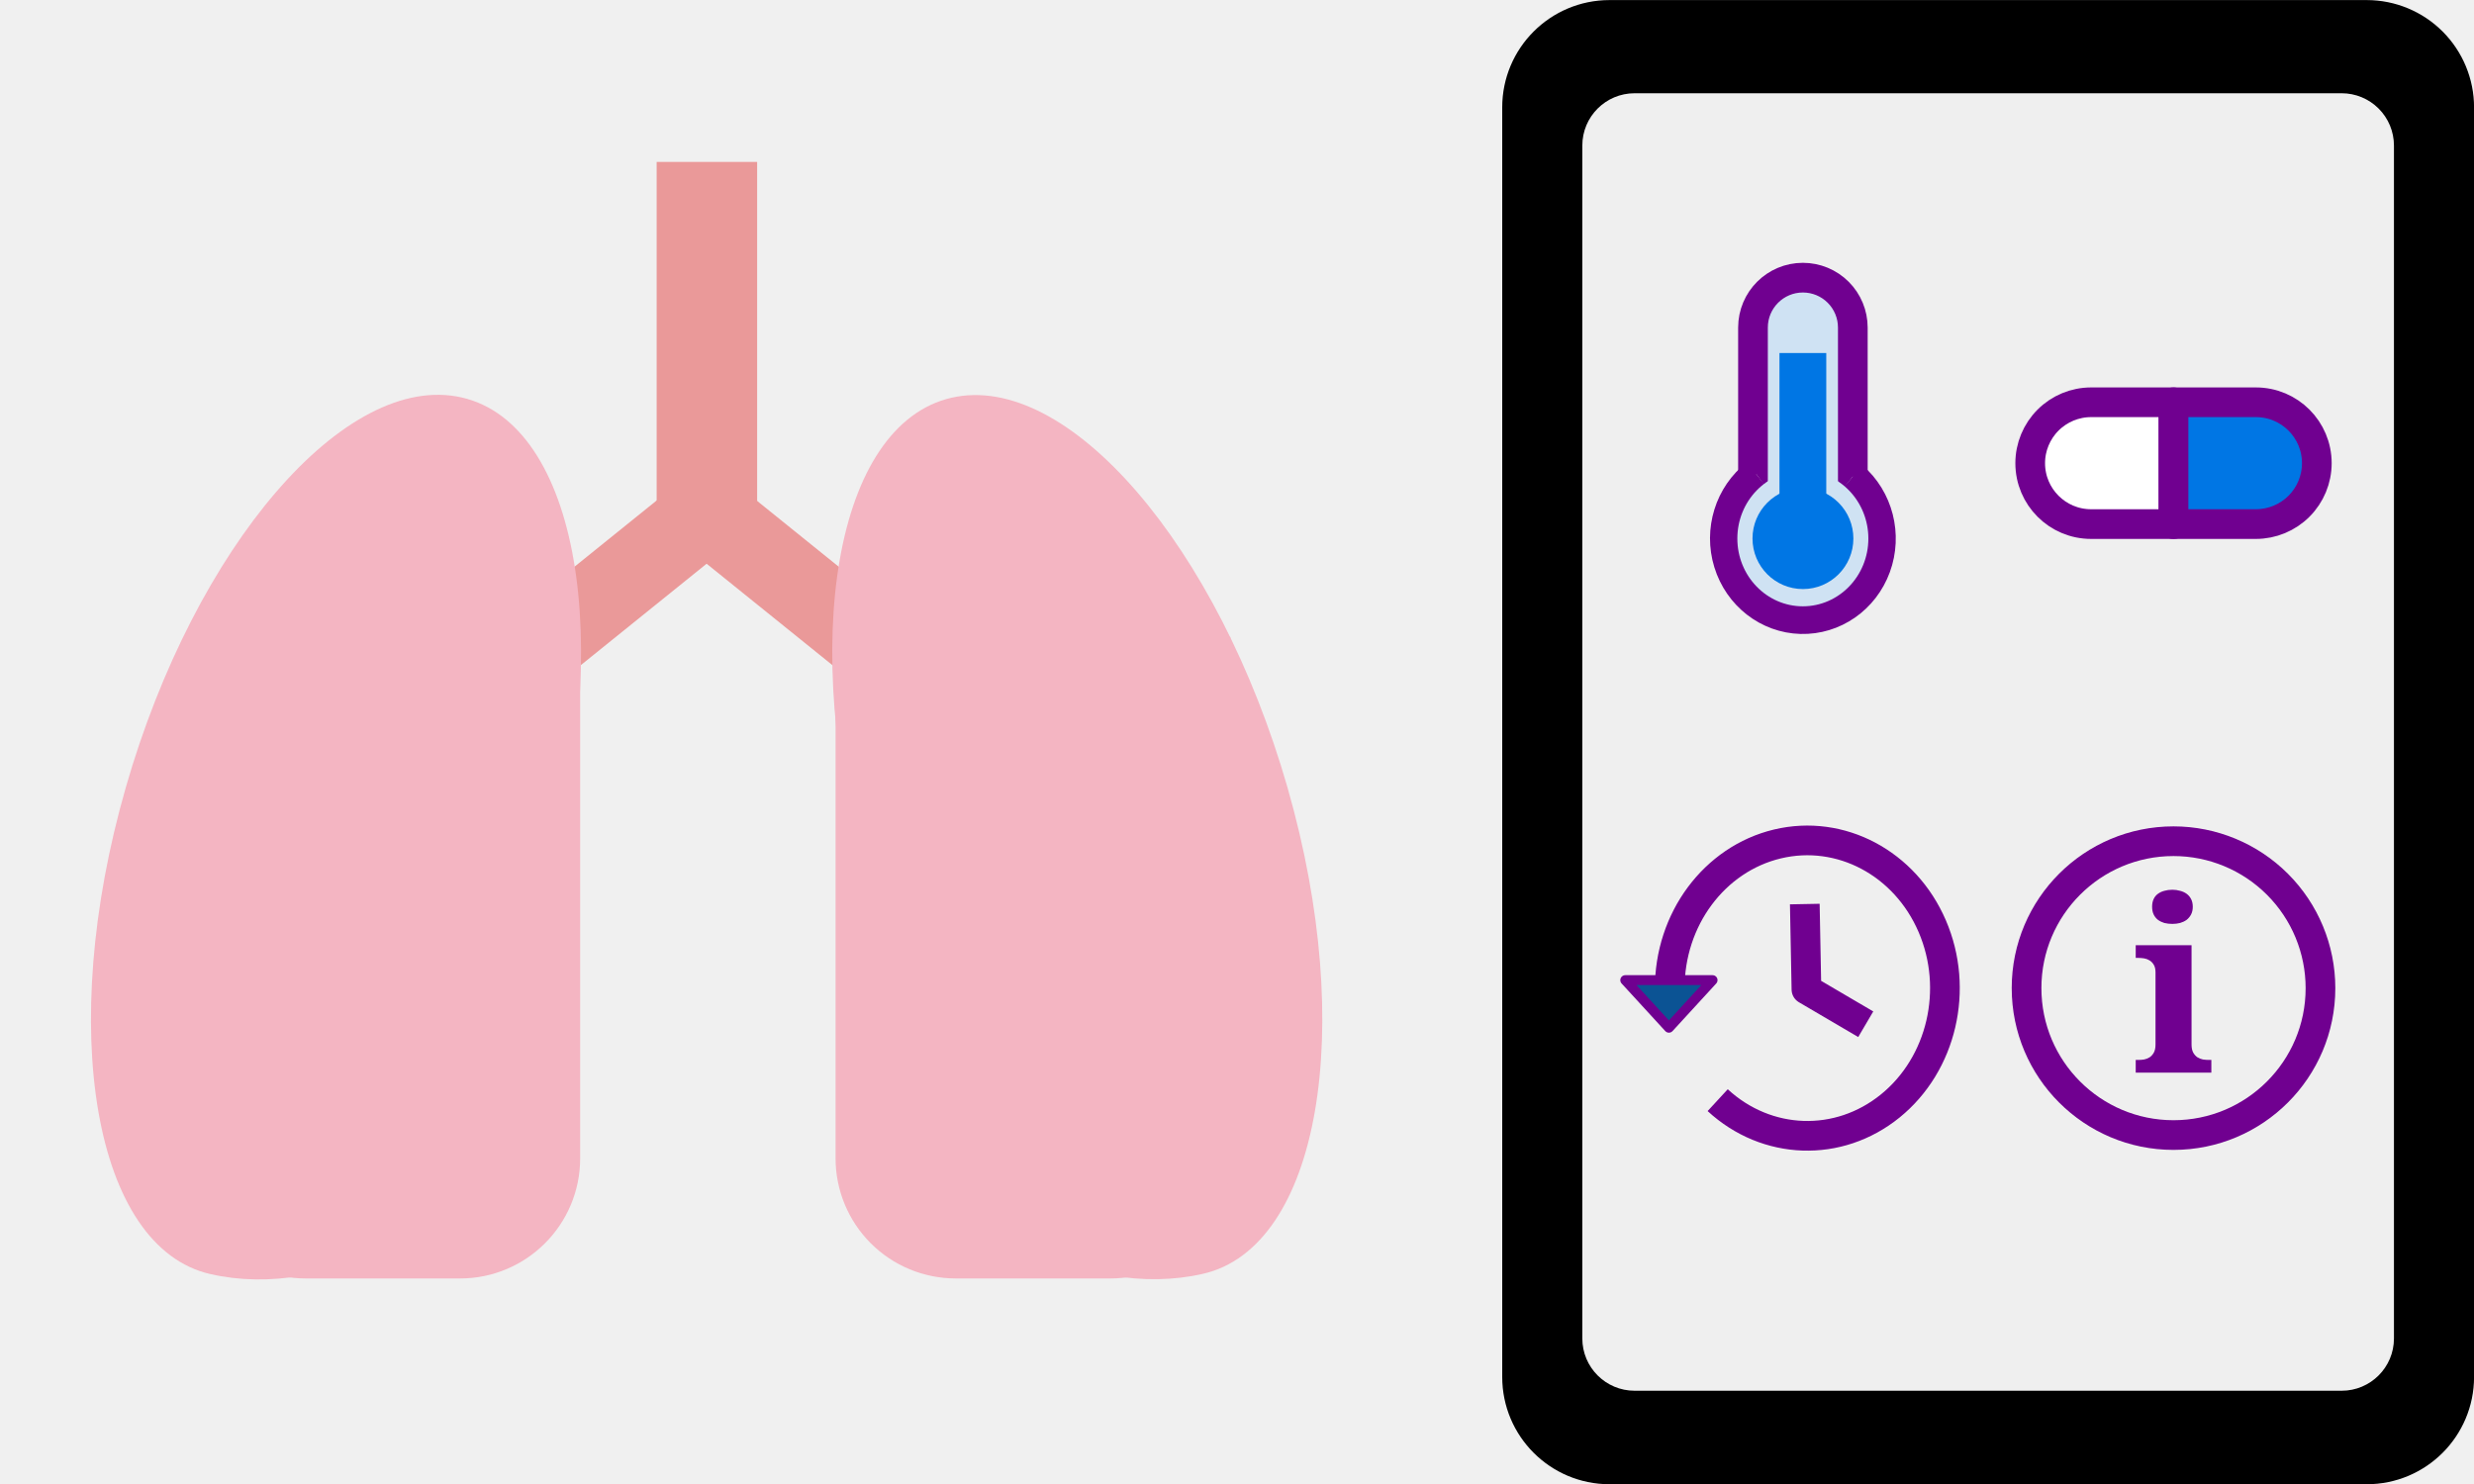
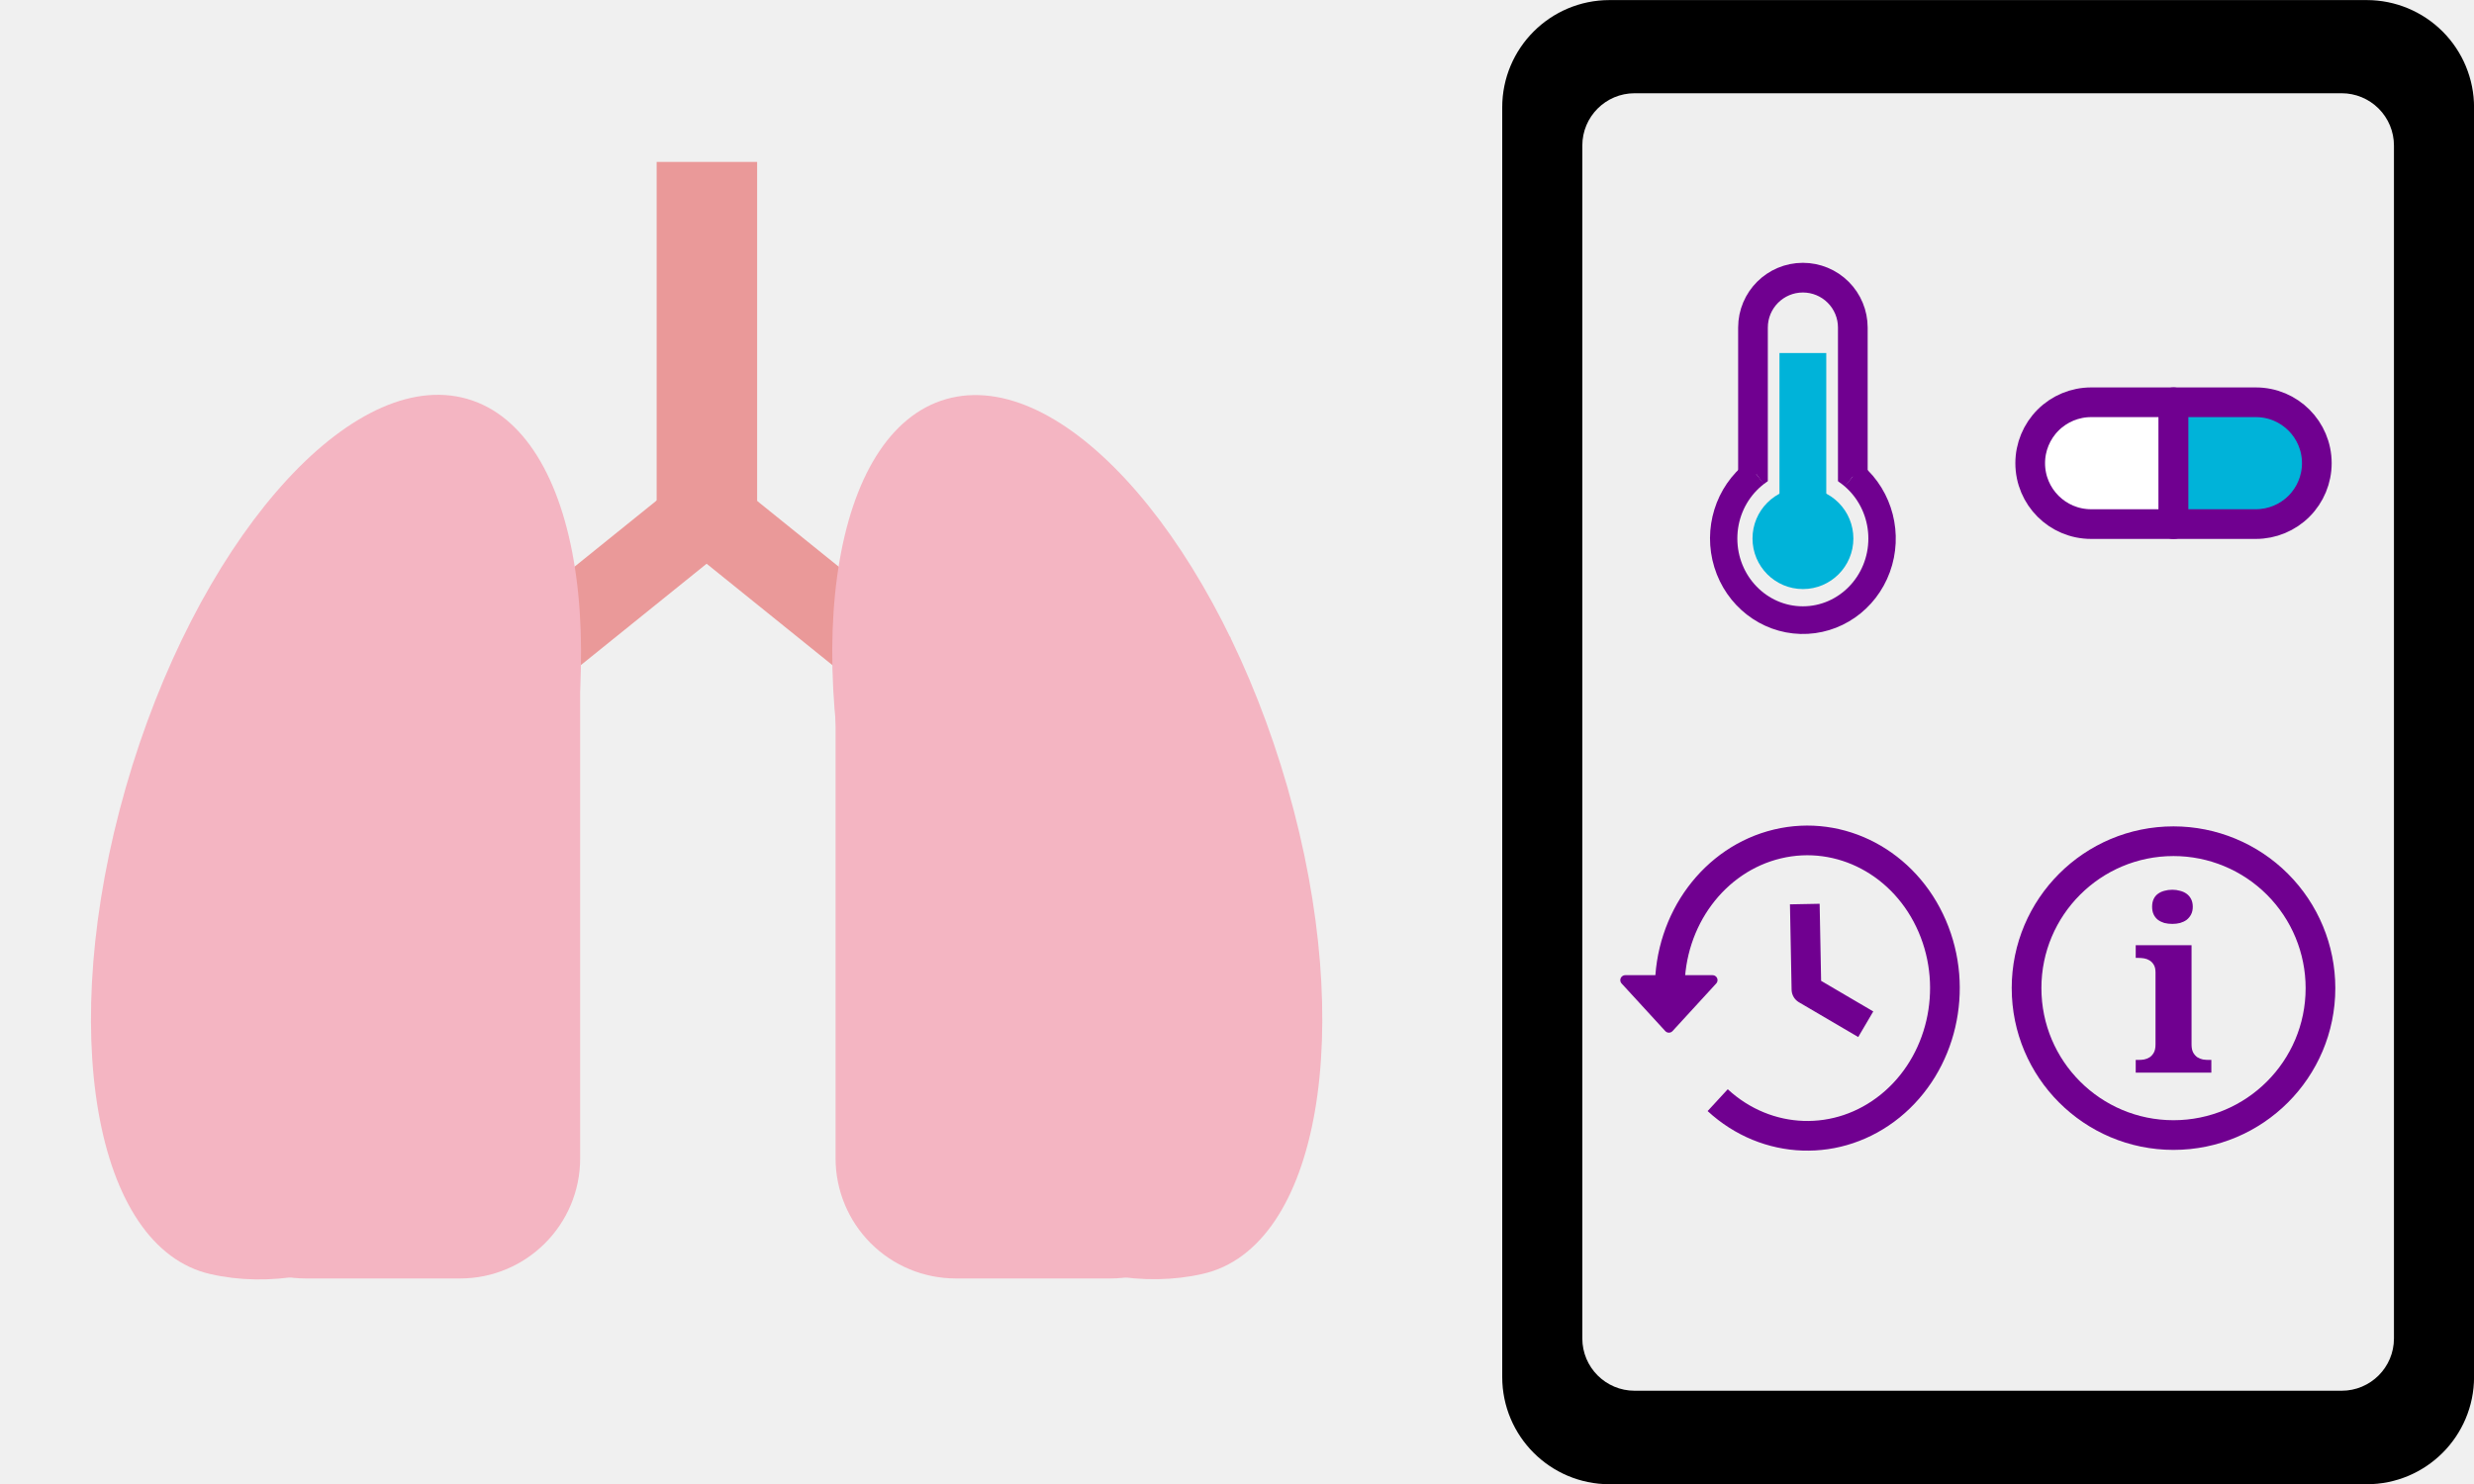
<svg xmlns="http://www.w3.org/2000/svg" version="1.1" viewBox="0.0 0.0 250.0 150.0" fill="none" stroke="none" stroke-linecap="square" stroke-miterlimit="10">
  <clipPath id="p.0">
    <path d="m0 0l250.0 0l0 150.0l-250.0 0l0 -150.0z" clip-rule="nonzero" />
  </clipPath>
  <g clip-path="url(#p.0)">
    <path fill="#000000" fill-opacity="0.0" d="m0 0l250.0 0l0 150.0l-250.0 0z" fill-rule="evenodd" />
    <path fill="#000000" d="m151.801 10.854l0 0c0 -5.99 4.856 -10.846 10.846 -10.846l76.513 0c2.876 0 5.635 1.143 7.669 3.177c2.034 2.034 3.177 4.793 3.177 7.669l0 128.324c0 5.99 -4.856 10.846 -10.846 10.846l-76.513 0c-5.99 0 -10.846 -4.856 -10.846 -10.846z" fill-rule="evenodd" />
    <path fill="#efefef" d="m159.895 14.71l0 0c0 -2.919 2.366 -5.285 5.285 -5.285l71.446 0c1.402 0 2.746 0.557 3.737 1.548c0.991 0.991 1.548 2.335 1.548 3.737l0 120.579c0 2.919 -2.366 5.285 -5.285 5.285l-71.446 0l0 0c-2.919 0 -5.285 -2.366 -5.285 -5.285z" fill-rule="evenodd" />
    <path fill="#ea9999" d="m66.357 16.367l10.154 0l0 39.691l-10.154 0z" fill-rule="evenodd" />
    <path fill="#ea9999" d="m66.474 50.492l7.953 4.051l-21.378 17.24l-7.953 -4.051z" fill-rule="evenodd" />
    <path fill="#ea9999" d="m76.335 50.492l-7.953 4.051l21.378 17.24l7.953 -4.051z" fill-rule="evenodd" />
    <path fill="#f4b5c2" d="m130.109 79.623l0 0c7.015 24.454 3.187 46.451 -8.549 49.132q-8.832 2.018 -19.807 -3.438q-8.866 -17.582 -14.144 -35.984l0 0c-7.015 -24.454 -3.187 -46.451 8.549 -49.132l0 0c11.736 -2.681 26.937 14.968 33.952 39.422z" fill-rule="evenodd" />
    <path fill="#f4b5c2" d="m12.704 79.622l0 0c-7.017 24.467 -3.191 46.475 8.545 49.157q8.832 2.018 19.808 -3.442q8.867 -17.592 14.148 -36.004l0 0c7.017 -24.467 3.191 -46.475 -8.545 -49.157l0 0c-11.736 -2.681 -26.939 14.979 -33.956 39.446z" fill-rule="evenodd" />
    <path fill="#f4b5c2" d="m46.484 129.224l-15.612 0l0 0c-3.22 0 -6.309 -1.279 -8.586 -3.556c-2.277 -2.277 -3.556 -5.366 -3.556 -8.586l0 -52.703c0 -1.8310547E-4 1.487732E-4 -3.3569336E-4 3.3187866E-4 -3.3569336E-4l39.896 3.3569336E-4l0 0c1.8310547E-4 0 3.3187866E-4 1.449585E-4 3.3187866E-4 3.2806396E-4l-3.3187866E-4 52.703l0 0c0 6.706 -5.436 12.143 -12.143 12.143z" fill-rule="evenodd" />
    <path fill="#f4b5c2" d="m112.189 129.224l-15.612 0l0 0c-3.22 0 -6.309 -1.279 -8.586 -3.556c-2.277 -2.277 -3.556 -5.366 -3.556 -8.586l0 -52.703c0 -1.8310547E-4 1.5258789E-4 -3.3569336E-4 3.3569336E-4 -3.3569336E-4l39.896 3.3569336E-4l0 0c1.8310547E-4 0 3.2806396E-4 1.449585E-4 3.2806396E-4 3.2806396E-4l-3.2806396E-4 52.703l0 0c0 6.706 -5.436 12.143 -12.143 12.143z" fill-rule="evenodd" />
    <path fill="#ffffff" d="m205.154 46.817l0 0l0 0c0 -1.633 0.649 -3.199 1.803 -4.353c1.154 -1.154 2.72 -1.803 4.353 -1.803l8.325 0c4.5776367E-5 0 9.1552734E-5 4.5776367E-5 9.1552734E-5 1.02996826E-4l-9.1552734E-5 12.312l0 0c0 5.722046E-5 -4.5776367E-5 1.02996826E-4 -1.0681152E-4 1.02996826E-4l-8.325 -1.02996826E-4l0 0c-3.4 0 -6.156 -2.756 -6.156 -6.156z" fill-rule="evenodd" />
    <path stroke="#700090" stroke-width="3.0" stroke-linejoin="round" stroke-linecap="butt" d="m205.154 46.817l0 0l0 0c0 -1.633 0.649 -3.199 1.803 -4.353c1.154 -1.154 2.72 -1.803 4.353 -1.803l8.325 0c4.5776367E-5 0 9.1552734E-5 4.5776367E-5 9.1552734E-5 1.02996826E-4l-9.1552734E-5 12.312l0 0c0 5.722046E-5 -4.5776367E-5 1.02996826E-4 -1.0681152E-4 1.02996826E-4l-8.325 -1.02996826E-4l0 0c-3.4 0 -6.156 -2.756 -6.156 -6.156z" fill-rule="evenodd" />
-     <path fill="#0076e4" d="m234.117 46.817l0 0l0 0c0 1.633 -0.649 3.199 -1.803 4.353c-1.155 1.155 -2.72 1.803 -4.353 1.803l-8.325 0c-6.1035156E-5 0 -1.0681152E-4 -4.5776367E-5 -1.0681152E-4 -1.02996826E-4l1.0681152E-4 -12.312l0 0c0 -5.722046E-5 4.5776367E-5 -1.02996826E-4 9.1552734E-5 -1.02996826E-4l8.325 1.02996826E-4l0 0c3.4 0 6.156 2.756 6.156 6.156z" fill-rule="evenodd" />
+     <path fill="#00b3d9" d="m234.117 46.817l0 0l0 0c0 1.633 -0.649 3.199 -1.803 4.353c-1.155 1.155 -2.72 1.803 -4.353 1.803l-8.325 0c-6.1035156E-5 0 -1.0681152E-4 -4.5776367E-5 -1.0681152E-4 -1.02996826E-4l1.0681152E-4 -12.312l0 0c0 -5.722046E-5 4.5776367E-5 -1.02996826E-4 9.1552734E-5 -1.02996826E-4l8.325 1.02996826E-4l0 0c3.4 0 6.156 2.756 6.156 6.156z" fill-rule="evenodd" />
    <path stroke="#700090" stroke-width="3.0" stroke-linejoin="round" stroke-linecap="butt" d="m234.117 46.817l0 0l0 0c0 1.633 -0.649 3.199 -1.803 4.353c-1.155 1.155 -2.72 1.803 -4.353 1.803l-8.325 0c-6.1035156E-5 0 -1.0681152E-4 -4.5776367E-5 -1.0681152E-4 -1.02996826E-4l1.0681152E-4 -12.312l0 0c0 -5.722046E-5 4.5776367E-5 -1.02996826E-4 9.1552734E-5 -1.02996826E-4l8.325 1.02996826E-4l0 0c3.4 0 6.156 2.756 6.156 6.156z" fill-rule="evenodd" />
    <path fill="#000000" fill-opacity="0.0" d="m204.785 99.878l0 0c0 -8.202 6.649 -14.85 14.85 -14.85l0 0c3.939 0 7.716 1.565 10.501 4.35c2.785 2.785 4.35 6.562 4.35 10.501l0 0c0 8.202 -6.649 14.85 -14.85 14.85l0 0c-8.202 0 -14.85 -6.649 -14.85 -14.85z" fill-rule="evenodd" />
    <path stroke="#700090" stroke-width="3.0" stroke-linejoin="round" stroke-linecap="butt" d="m204.785 99.878l0 0c0 -8.202 6.649 -14.85 14.85 -14.85l0 0c3.939 0 7.716 1.565 10.501 4.35c2.785 2.785 4.35 6.562 4.35 10.501l0 0c0 8.202 -6.649 14.85 -14.85 14.85l0 0c-8.202 0 -14.85 -6.649 -14.85 -14.85z" fill-rule="evenodd" />
    <path fill="#700090" d="m217.473 91.652q0 -0.453 0.156 -0.781q0.156 -0.328 0.438 -0.531q0.281 -0.203 0.641 -0.297q0.375 -0.109 0.812 -0.109q0.406 0 0.781 0.109q0.375 0.094 0.656 0.297q0.281 0.203 0.453 0.531q0.172 0.328 0.172 0.781q0 0.453 -0.172 0.781q-0.172 0.328 -0.453 0.547q-0.281 0.203 -0.656 0.312q-0.375 0.094 -0.781 0.094q-0.438 0 -0.812 -0.094q-0.359 -0.109 -0.641 -0.312q-0.281 -0.219 -0.438 -0.547q-0.156 -0.328 -0.156 -0.781zm-1.375 15.484q0.281 0 0.578 -0.047q0.297 -0.062 0.547 -0.219q0.25 -0.172 0.422 -0.469q0.172 -0.312 0.172 -0.828l0 -7.281q0 -0.484 -0.172 -0.766q-0.172 -0.297 -0.438 -0.453q-0.25 -0.156 -0.547 -0.203q-0.297 -0.047 -0.562 -0.047l-0.281 0l0 -1.281l5.641 0l0 10.031q0 0.516 0.172 0.828q0.172 0.297 0.422 0.469q0.25 0.156 0.547 0.219q0.312 0.047 0.578 0.047l0.281 0l0 1.281l-7.641 0l0 -1.281l0.281 0z" fill-rule="nonzero" />
    <path fill="#000000" fill-opacity="0.0" d="m168.73 99.953l0 0c-0.033 -7.023 4.497 -13.121 10.881 -14.647c6.384 -1.526 12.896 1.931 15.641 8.306c2.745 6.374 0.981 13.941 -4.237 18.175c-5.218 4.234 -12.479 3.991 -17.441 -0.585l9.058 -11.325z" fill-rule="evenodd" />
    <path fill="#000000" fill-opacity="0.0" d="m168.73 99.953l0 0c-0.033 -7.023 4.497 -13.121 10.881 -14.647c6.384 -1.526 12.896 1.931 15.641 8.306c2.745 6.374 0.981 13.941 -4.237 18.175c-5.218 4.234 -12.479 3.991 -17.441 -0.585" fill-rule="evenodd" />
    <path stroke="#700090" stroke-width="3.0" stroke-linejoin="round" stroke-linecap="butt" d="m168.73 99.953l0 0c-0.033 -7.023 4.497 -13.121 10.881 -14.647c6.384 -1.526 12.896 1.931 15.641 8.306c2.745 6.374 0.981 13.941 -4.237 18.175c-5.218 4.234 -12.479 3.991 -17.441 -0.585" fill-rule="evenodd" />
-     <path fill="#0b5394" d="m173.057 99.07l-4.412 4.81l-4.412 -4.81z" fill-rule="evenodd" />
+     <path fill="#700090" d="m173.057 99.07l-4.412 4.81l-4.412 -4.81z" fill-rule="evenodd" />
    <path stroke="#700090" stroke-width="1.0" stroke-linejoin="round" stroke-linecap="butt" d="m173.057 99.07l-4.412 4.81l-4.412 -4.81z" fill-rule="evenodd" />
    <path fill="#000000" fill-opacity="0.0" d="m182.376 91.381l0.166 8.63l5.993 3.517" fill-rule="evenodd" />
    <path stroke="#700090" stroke-width="3.0" stroke-linejoin="round" stroke-linecap="butt" d="m182.376 91.381l0.166 8.63l5.993 3.517" fill-rule="evenodd" />
-     <path fill="#cfe2f3" d="m182.185 28.065l0 0l0 0c1.338 0 2.621 0.531 3.567 1.477c0.946 0.946 1.477 2.229 1.477 3.567l0 19.536c0 4.5776367E-5 -3.0517578E-5 8.392334E-5 -7.6293945E-5 8.392334E-5l-10.088 -8.392334E-5l0 0c-4.5776367E-5 0 -7.6293945E-5 -3.8146973E-5 -7.6293945E-5 -8.392334E-5l7.6293945E-5 -19.536l0 0c0 -2.786 2.258 -5.044 5.044 -5.044z" fill-rule="evenodd" />
+     <path fill="#efefef" d="m182.185 28.065l0 0l0 0c1.338 0 2.621 0.531 3.567 1.477c0.946 0.946 1.477 2.229 1.477 3.567l0 19.536c0 4.5776367E-5 -3.0517578E-5 8.392334E-5 -7.6293945E-5 8.392334E-5l-10.088 -8.392334E-5l0 0c-4.5776367E-5 0 -7.6293945E-5 -3.8146973E-5 -7.6293945E-5 -8.392334E-5l7.6293945E-5 -19.536l0 0c0 -2.786 2.258 -5.044 5.044 -5.044z" fill-rule="evenodd" />
    <path stroke="#700090" stroke-width="3.0" stroke-linejoin="round" stroke-linecap="butt" d="m182.185 28.065l0 0l0 0c1.338 0 2.621 0.531 3.567 1.477c0.946 0.946 1.477 2.229 1.477 3.567l0 19.536c0 4.5776367E-5 -3.0517578E-5 8.392334E-5 -7.6293945E-5 8.392334E-5l-10.088 -8.392334E-5l0 0c-4.5776367E-5 0 -7.6293945E-5 -3.8146973E-5 -7.6293945E-5 -8.392334E-5l7.6293945E-5 -19.536l0 0c0 -2.786 2.258 -5.044 5.044 -5.044z" fill-rule="evenodd" />
    <path fill="#ffffff" d="m187.229 48.172l0 0c2.581 2.223 3.519 5.891 2.335 9.138c-1.184 3.248 -4.228 5.362 -7.586 5.269c-3.357 -0.094 -6.291 -2.375 -7.309 -5.684c-1.018 -3.309 0.103 -6.919 2.793 -8.995l4.721 6.532z" fill-rule="evenodd" />
    <path fill="#000000" fill-opacity="0.0" d="m187.229 48.172l0 0c2.581 2.223 3.519 5.891 2.335 9.138c-1.184 3.248 -4.228 5.362 -7.586 5.269c-3.357 -0.094 -6.291 -2.375 -7.309 -5.684c-1.018 -3.309 0.103 -6.919 2.793 -8.995" fill-rule="evenodd" />
    <path stroke="#700090" stroke-width="3.0" stroke-linejoin="round" stroke-linecap="butt" d="m187.229 48.172l0 0c2.581 2.223 3.519 5.891 2.335 9.138c-1.184 3.248 -4.228 5.362 -7.586 5.269c-3.357 -0.094 -6.291 -2.375 -7.309 -5.684c-1.018 -3.309 0.103 -6.919 2.793 -8.995" fill-rule="evenodd" />
-     <path fill="#cfe2f3" d="m175.56 54.433l0 0c0 -3.784 2.964 -6.852 6.62 -6.852l0 0c1.756 0 3.44 0.722 4.681 2.007c1.242 1.285 1.939 3.028 1.939 4.845l0 0c0 3.784 -2.964 6.852 -6.62 6.852l0 0c-3.656 0 -6.62 -3.068 -6.62 -6.852z" fill-rule="evenodd" />
-     <path fill="#0076e4" d="m177.092 54.429l0 0c0 -2.823 2.282 -5.112 5.097 -5.112l0 0c1.352 0 2.648 0.539 3.604 1.497c0.956 0.959 1.493 2.259 1.493 3.615l0 0c0 2.823 -2.282 5.112 -5.097 5.112l0 0c-2.815 0 -5.097 -2.289 -5.097 -5.112z" fill-rule="evenodd" />
-     <path fill="#0076e4" d="m179.817 35.683l4.729 0l0 14.574l-4.729 0z" fill-rule="evenodd" />
+     <path fill="#efefef" d="m175.56 54.433l0 0c0 -3.784 2.964 -6.852 6.62 -6.852l0 0c1.756 0 3.44 0.722 4.681 2.007c1.242 1.285 1.939 3.028 1.939 4.845l0 0c0 3.784 -2.964 6.852 -6.62 6.852l0 0c-3.656 0 -6.62 -3.068 -6.62 -6.852z" fill-rule="evenodd" />
+     <path fill="#00b3d9" d="m177.092 54.429l0 0c0 -2.823 2.282 -5.112 5.097 -5.112l0 0c1.352 0 2.648 0.539 3.604 1.497c0.956 0.959 1.493 2.259 1.493 3.615l0 0c0 2.823 -2.282 5.112 -5.097 5.112l0 0c-2.815 0 -5.097 -2.289 -5.097 -5.112z" fill-rule="evenodd" />
+     <path fill="#00b3d9" d="m179.817 35.683l4.729 0l0 14.574l-4.729 0z" fill-rule="evenodd" />
  </g>
</svg>
